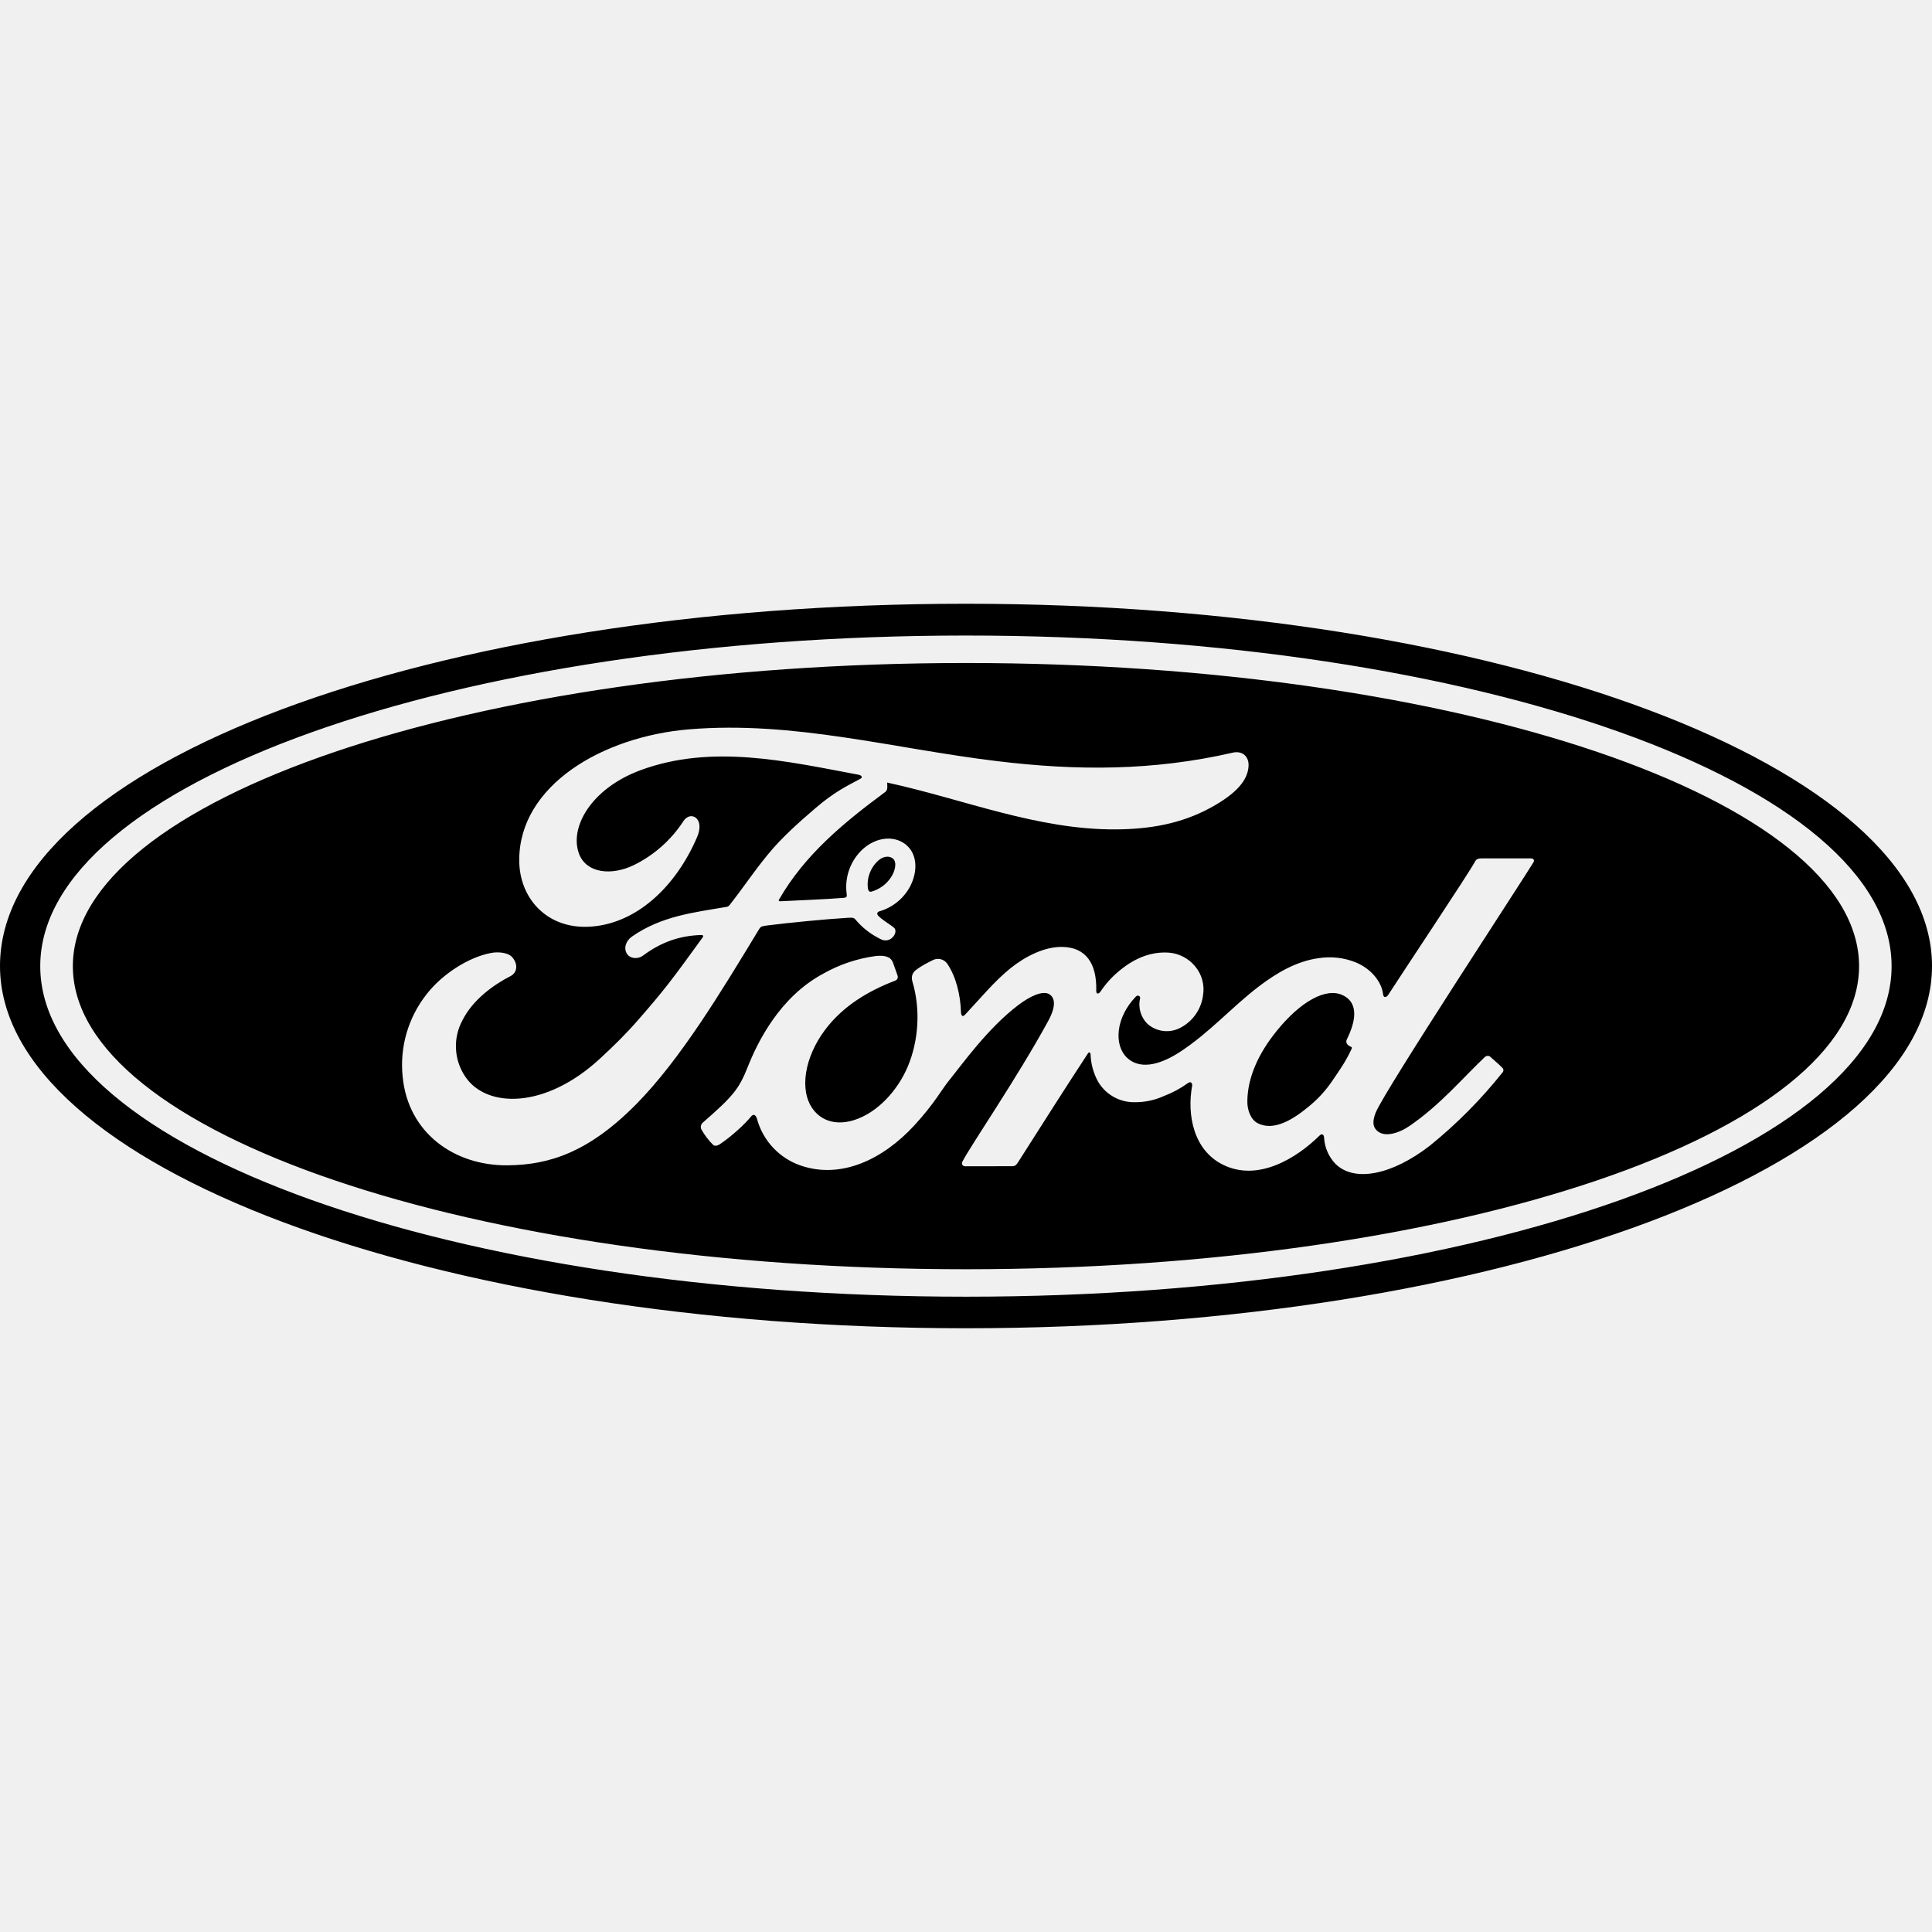
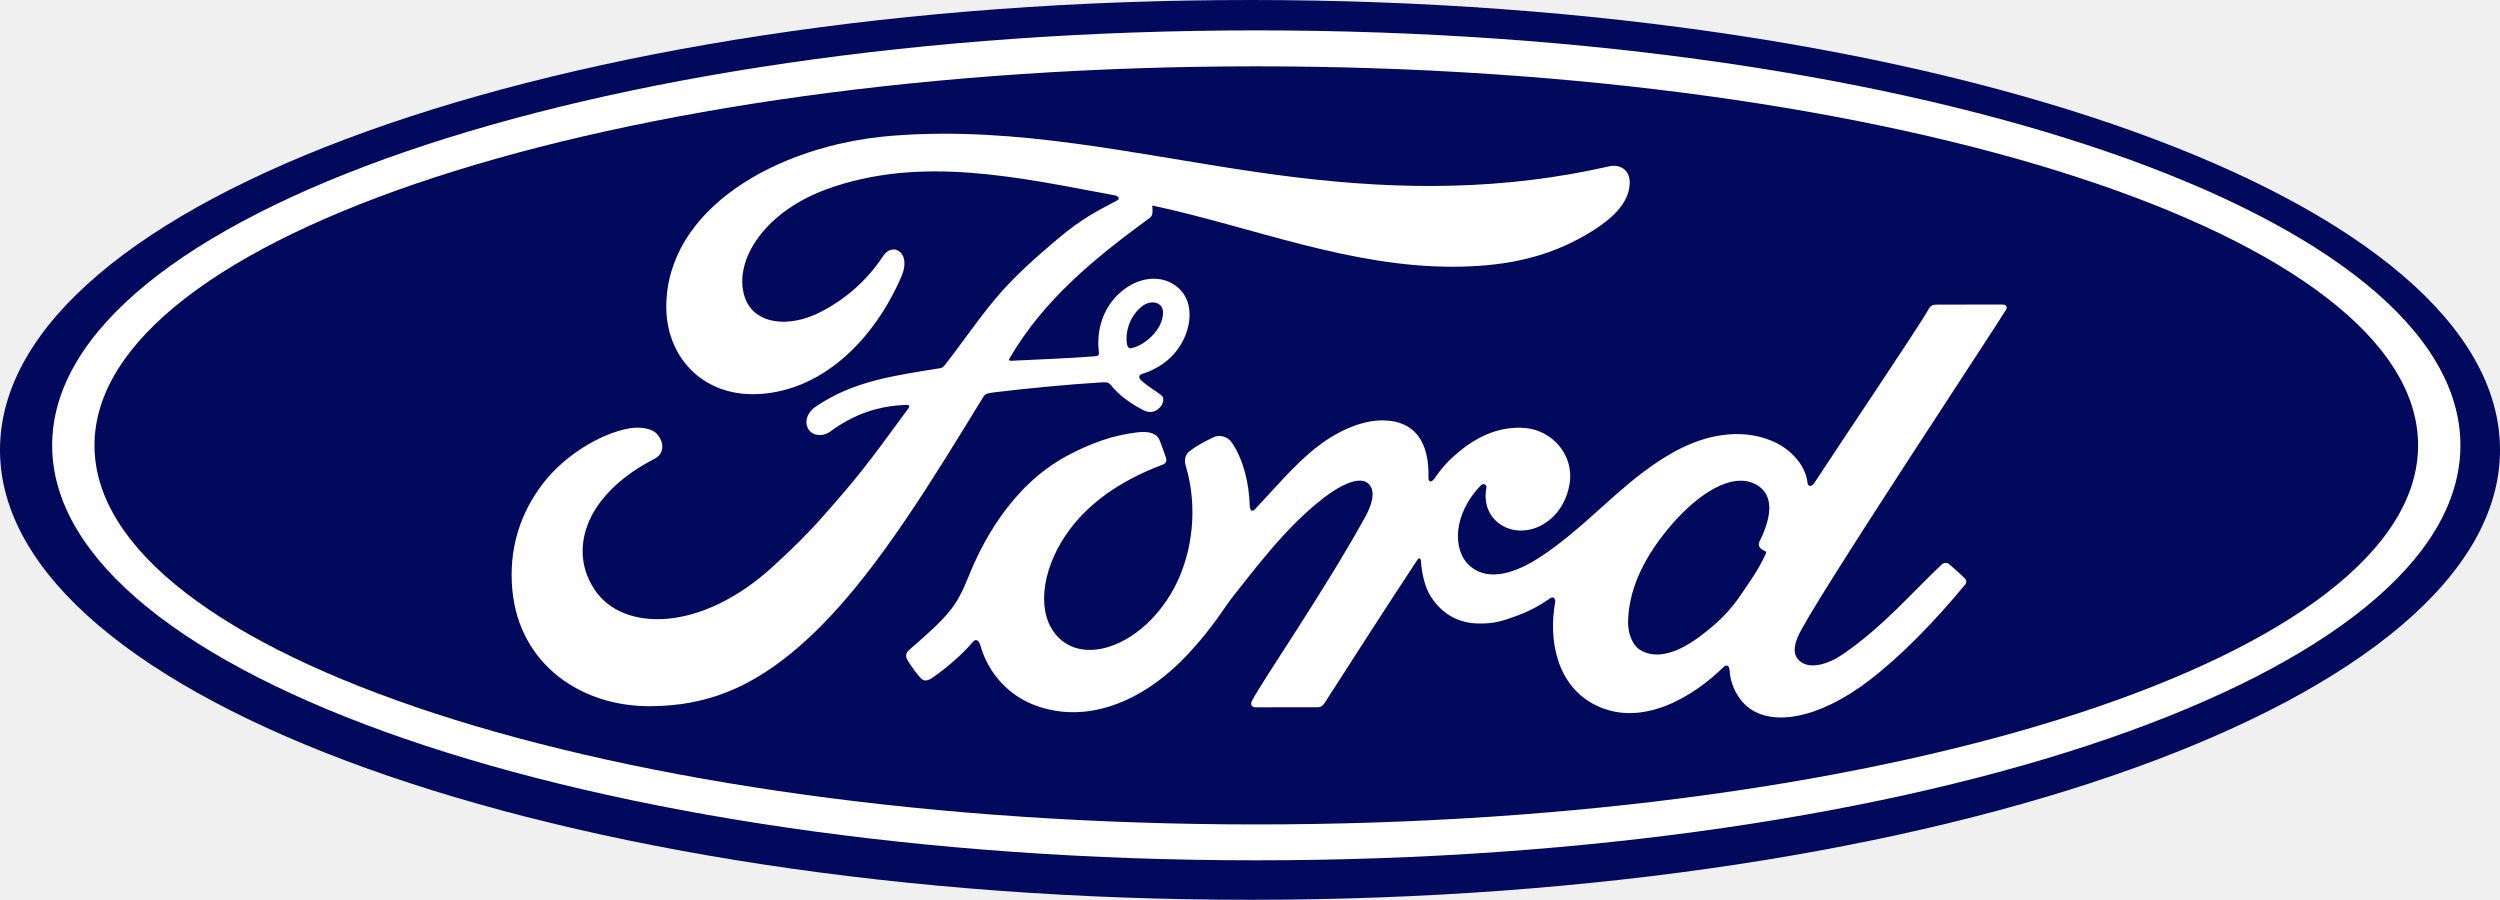
- <svg xmlns="http://www.w3.org/2000/svg" role="img" viewBox="0 0 24 24">
-   <path d="M12 8.236C5.872 8.236.905 9.93.905 12.002S5.872 15.767 12 15.767c6.127 0 11.094-1.693 11.094-3.765 0-2.073-4.967-3.766-11.094-3.766zm-5.698 6.24c-.656.005-1.233-.4-1.3-1.101a1.415 1.415 0 0 1 .294-1.02c.195-.254.525-.465.804-.517.09-.017.213-.006.264.054.079.093.056.194-.023.234-.213.109-.47.295-.597.55a.675.675 0 0 0 .034.696c.263.397.997.408 1.679-.225.169-.156.32-.304.473-.48.3-.344.4-.47.8-1.024.005-.006.006-.014.004-.018-.003-.007-.009-.01-.02-.01-.267.007-.5.087-.725.255-.065.048-.159.041-.2-.021-.046-.07-.013-.163.062-.215.363-.253.76-.298 1.166-.367 0 0 .028.002.051-.03.167-.213.292-.405.47-.621.178-.22.41-.42.586-.572.246-.212.404-.283.564-.37.043-.022-.005-.049-.018-.049-.896-.168-1.827-.386-2.717-.056-.616.23-.887.718-.757 1.045.093.231.397.27.683.13a1.55 1.55 0 0 0 .611-.544c.087-.134.27-.038.171.195-.26.611-.757 1.097-1.363 1.118-.516.016-.849-.363-.848-.831.002-.924 1.03-1.532 2.11-1.622 1.301-.108 2.533.239 3.825.395.989.12 1.938.123 2.932-.106.118-.025.2.05.193.168-.01.172-.143.337-.47.516-.373.204-.763.266-1.17.27-.984.008-1.901-.376-2.85-.582.002.041.012.091-.023.117-.525.388-1 .782-1.318 1.334-.011.013-.005.025.013.024.277-.015.525-.022.783-.042.045-.004.047-.015.043-.048a.64.64 0 0 1 .2-.558c.172-.153.387-.17.53-.06.16.126.147.353.058.523a.63.63 0 0 1-.382.31s-.03.006-.026.034c.006.043.2.151.217.18.017.027.008.07-.021.102a.123.123 0 0 1-.095.045c-.033 0-.053-.012-.096-.035a.92.92 0 0 1-.27-.217c-.024-.031-.037-.032-.099-.029-.279.017-.714.059-1.009.096-.071.008-.082.022-.096.047-.47.775-.972 1.61-1.523 2.17-.592.6-1.083.758-1.604.762zM19.05 10.71c-.091.158-1.849 2.834-1.96 3.11-.035.088-.04.155-.004.204.092.124.297.051.425-.038.381-.262.645-.58.937-.858.017-.013.046-.018.065 0 .043.04.106.091.15.137a.04.04 0 0 1 .002.057 5.873 5.873 0 0 1-.904.911c-.47.364-.939.457-1.172.224a.508.508 0 0 1-.14-.316c-.002-.057-.031-.06-.058-.034-.278.275-.76.579-1.198.362-.366-.18-.451-.618-.383-.986.001-.008-.006-.06-.051-.03a1.28 1.28 0 0 1-.3.162.853.853 0 0 1-.366.077.518.518 0 0 1-.451-.253.759.759 0 0 1-.095-.347c-.001-.011-.017-.032-.033-.005-.3.457-.579.899-.875 1.363-.016.022-.03.036-.06.037l-.587.001c-.036 0-.053-.028-.034-.063.104-.2.674-1.03 1.06-1.736.107-.194.085-.294.019-.337-.083-.054-.248.027-.387.133-.379.287-.697.735-.859.935-.095.117-.185.291-.433.56-.391.425-.91.669-1.408.5a.848.848 0 0 1-.546-.58c-.015-.052-.044-.066-.073-.032-.08.1-.245.249-.383.342-.015.011-.052.033-.084.017a.851.851 0 0 1-.152-.199.07.07 0 0 1 .016-.08c.197-.173.305-.271.391-.38.064-.08.113-.17.17-.315.12-.302.393-.866.938-1.158a1.81 1.81 0 0 1 .652-.219c.1-.01.183.002.213.08.011.033.039.105.056.158.011.032.003.057-.035.071-.32.122-.643.311-.865.61-.253.338-.321.746-.152.98.123.17.322.2.514.139.29-.092.538-.363.666-.663.138-.329.16-.717.058-1.059-.016-.059-.001-.104.037-.136.077-.063.184-.112.215-.128a.14.14 0 0 1 .182.045c.106.157.163.378.17.607.006.049.026.05.05.025.19-.202.366-.418.568-.58.185-.147.422-.267.643-.262.286.006.428.2.419.546-.001.044.03.04.051.011a1.19 1.19 0 0 1 .24-.264c.198-.163.4-.236.611-.222.26.02.468.257.425.527a.53.53 0 0 1-.281.406.362.362 0 0 1-.405-.044.336.336 0 0 1-.096-.322c.005-.025-.027-.048-.054-.02-.254.264-.273.606-.107.76.183.17.458.056.658-.075.366-.239.65-.563.979-.813.218-.166.467-.314.746-.351a.87.87 0 0 1 .454.052c.2.081.326.25.342.396.004.043.036.048.063.01.158-.246 1.005-1.517 1.075-1.65.02-.041.044-.047.089-.047h.606c.035 0 .051.02.036.047zm-2.32 2.204a.053.053 0 0 0-.003.04c.003.02.03.04.056.05.01.003.015.01.004.032-.075.16-.143.252-.237.391a1.472 1.472 0 0 1-.3.325c-.178.147-.424.307-.628.2-.09-.047-.13-.174-.127-.276.004-.288.132-.584.369-.875.288-.355.607-.539.816-.438.216.103.148.354.05.55zm-5.949-1.881a.398.398 0 0 1 .132-.345c.057-.05.133-.062.18-.022.052.045.027.157-.026.234a.43.43 0 0 1-.245.177c-.018.004-.034-.004-.041-.044zM12 7.5C5.34 7.5 0 9.497 0 12c0 2.488 5.383 4.5 12 4.5s12-2.02 12-4.5-5.383-4.5-12-4.5zm0 8.608C5.649 16.108.5 14.27.5 12.002.5 9.733 5.65 7.895 12 7.895s11.498 1.838 11.498 4.107c0 2.268-5.148 4.106-11.498 4.106z" />
+ <svg xmlns="http://www.w3.org/2000/svg" width="1000" height="359.914" version="1.1" viewBox="0 0 264.583 95.227" id="svg16">
+   <defs id="defs20" />
+   <g id="g2317">
+     <path d="M 132.292,0 C 59.2,0 -1.9786051e-4,21.282 -1.9786051e-4,47.615 c 0,26.324 59.204,47.613 132.292,47.613 73.097,0 132.292,-21.289 132.292,-47.613 C 264.584,21.281 205.39,0 132.292,0 Z" fill="#064a93" id="path2" style="fill:#00095b;fill-opacity:1;stroke-width:1" />
+     <path d="m 132.962,91.051 c -70.385,0 -127.442,-19.661 -127.442,-43.917 0,-24.258 57.058,-43.919 127.442,-43.919 70.378,0 127.432,19.659 127.432,43.919 0,24.254 -57.056,43.917 -127.432,43.917 z m 0,-84.03 c -67.912,0 -122.962,17.956 -122.962,40.114 0,22.158 55.048,40.117 122.962,40.117 67.911,0 122.952,-17.959 122.952,-40.117 0,-22.157 -55.045,-40.114 -122.952,-40.114 z" id="path6" style="fill:#ffffff;stroke-width:1" />
+     <path id="path8" style="fill:#ffffff;stroke-width:1" d="m 99.718,14.153 c -1.809,0.006 -3.626,0.076 -5.457,0.226 -12.155,1.013 -23.725,7.789 -23.746,18.077 -0.013,5.217 3.733,9.444 9.537,9.258 6.82,-0.229 12.419,-5.639 15.35,-12.46 1.112,-2.588 -0.948,-3.663 -1.928,-2.173 a 17.298,17.298 0 0 1 -6.882,6.062 c -3.209,1.556 -6.639,1.136 -7.679,-1.444 -1.462,-3.64 1.577,-9.087 8.512,-11.65 10.017,-3.672 20.498,-1.243 30.583,0.633 0.144,0 0.681,0.295 0.206,0.54 -1.806,0.975 -3.584,1.768 -6.354,4.128 -1.986,1.684 -4.586,3.926 -6.597,6.368 -1.996,2.407 -3.411,4.554 -5.283,6.934 -0.261,0.344 -0.582,0.328 -0.578,0.328 -4.563,0.763 -9.03,1.274 -13.12,4.09 -0.846,0.578 -1.213,1.604 -0.7,2.389 0.461,0.696 1.515,0.77 2.247,0.243 2.541,-1.882 5.157,-2.768 8.157,-2.85 0.131,0.008 0.194,0.029 0.231,0.109 0.023,0.045 0.009,0.14 -0.045,0.21 -4.494,6.173 -5.619,7.568 -9,11.395 -1.729,1.967 -3.43,3.627 -5.33,5.355 -7.676,7.061 -15.932,6.939 -18.894,2.512 -1.77,-2.657 -1.537,-5.446 -0.377,-7.76 1.428,-2.834 4.314,-4.911 6.714,-6.124 0.891,-0.45 1.147,-1.578 0.255,-2.606 -0.567,-0.67 -1.942,-0.789 -2.966,-0.603 -3.144,0.575 -6.859,2.928 -9.054,5.76 -2.474,3.178 -3.71,7.036 -3.295,11.366 0.745,7.813 7.242,12.326 14.618,12.274 5.869,-0.045 11.398,-1.806 18.05,-8.493 6.201,-6.236 11.851,-15.551 17.141,-24.189 0.166,-0.276 0.284,-0.424 1.088,-0.523 3.318,-0.411 8.217,-0.879 11.357,-1.059 0.698,-0.038 0.84,-0.03 1.12,0.315 0.818,1.022 2.047,1.889 3.031,2.417 0.48,0.258 0.708,0.387 1.085,0.393 0.465,0.01 0.827,-0.238 1.061,-0.5 0.333,-0.362 0.425,-0.835 0.245,-1.141 -0.188,-0.32 -2.378,-1.522 -2.443,-2.008 -0.048,-0.303 0.287,-0.376 0.287,-0.376 1.61,-0.5 3.285,-1.529 4.3,-3.454 0.997,-1.895 1.158,-4.424 -0.666,-5.83 -1.601,-1.235 -4.02,-1.04 -5.95,0.675 -1.888,1.665 -2.513,4.087 -2.258,6.21 0.046,0.368 0.027,0.492 -0.48,0.534 -2.902,0.23 -5.698,0.31 -8.808,0.473 -0.208,0.015 -0.274,-0.121 -0.153,-0.264 3.581,-6.16 8.928,-10.547 14.842,-14.867 0.392,-0.291 0.272,-0.844 0.256,-1.306 10.678,2.297 20.997,6.572 32.076,6.481 4.581,-0.037 8.967,-0.727 13.159,-3.004 3.687,-1.991 5.183,-3.833 5.293,-5.747 0.086,-1.323 -0.843,-2.159 -2.166,-1.874 -11.193,2.546 -21.871,2.518 -33.007,1.184 -12.719,-1.529 -24.924,-4.676 -37.584,-4.636 z m 22.343,17.853 c 0.262,0.014 0.506,0.101 0.704,0.269 0.59,0.499 0.311,1.744 -0.285,2.606 -0.651,0.951 -1.755,1.772 -2.762,1.972 -0.202,0.037 -0.377,-0.049 -0.46,-0.492 h -0.001 c -0.164,-1.173 0.222,-2.744 1.488,-3.851 0.396,-0.347 0.88,-0.527 1.316,-0.504 z m 89.855,0.225 c -2.035,0 -4.704,0.004 -6.825,0.004 -0.505,0 -0.766,0.061 -1.005,0.526 -0.782,1.485 -10.32,15.638 -12.096,18.388 -0.298,0.418 -0.664,0.36 -0.706,-0.117 -0.18,-1.632 -1.603,-3.508 -3.846,-4.406 -1.71,-0.687 -3.382,-0.811 -5.119,-0.583 -3.137,0.417 -5.932,2.057 -8.39,3.904 -3.703,2.789 -6.898,6.4 -11.023,9.07 -2.252,1.453 -5.335,2.72 -7.398,0.83 -1.867,-1.714 -1.657,-5.522 1.2,-8.466 0.301,-0.309 0.662,-0.051 0.605,0.226 -0.27,1.332 0.062,2.656 1.083,3.585 1.246,1.105 3.03,1.231 4.556,0.493 1.802,-0.883 2.86,-2.59 3.17,-4.528 0.477,-3.005 -1.86,-5.656 -4.782,-5.868 -2.375,-0.165 -4.652,0.653 -6.87,2.467 -1.113,0.913 -1.746,1.589 -2.707,2.943 -0.235,0.334 -0.595,0.368 -0.583,-0.125 0.111,-3.847 -1.497,-6.012 -4.71,-6.083 -2.492,-0.058 -5.157,1.28 -7.233,2.92 -2.276,1.81 -4.266,4.208 -6.399,6.462 -0.265,0.278 -0.497,0.265 -0.571,-0.274 -0.065,-2.549 -0.712,-5.018 -1.904,-6.771 -0.421,-0.61 -1.308,-0.912 -2.054,-0.5 -0.344,0.187 -1.543,0.732 -2.414,1.427 -0.433,0.353 -0.6,0.864 -0.41,1.519 1.15,3.807 0.897,8.137 -0.663,11.795 -1.433,3.348 -4.218,6.37 -7.49,7.392 -2.156,0.677 -4.398,0.346 -5.785,-1.547 -1.905,-2.612 -1.135,-7.154 1.703,-10.927 2.507,-3.32 6.13,-5.43 9.747,-6.789 0.426,-0.162 0.513,-0.432 0.393,-0.79 -0.197,-0.59 -0.51,-1.391 -0.639,-1.758 -0.331,-0.873 -1.26,-1.016 -2.393,-0.893 -2.627,0.303 -4.996,1.194 -7.337,2.435 -6.13,3.25 -9.202,9.54 -10.55,12.906 -0.648,1.615 -1.203,2.625 -1.92,3.519 -0.966,1.203 -2.179,2.297 -4.397,4.226 -0.2,0.177 -0.35,0.546 -0.182,0.888 0.227,0.465 1.38,2.077 1.706,2.221 0.361,0.176 0.78,-0.07 0.948,-0.19 1.552,-1.041 3.409,-2.692 4.318,-3.812 0.318,-0.383 0.646,-0.222 0.815,0.36 0.848,2.996 3.069,5.442 6.14,6.465 5.62,1.877 11.45,-0.84 15.85,-5.569 2.796,-3.005 3.805,-4.938 4.877,-6.252 1.816,-2.229 5.4,-7.215 9.667,-10.416 1.565,-1.18 3.418,-2.08 4.35,-1.483 0.747,0.48 0.988,1.595 -0.212,3.755 -4.35,7.867 -10.754,17.11 -11.928,19.353 -0.214,0.389 -0.027,0.694 0.384,0.694 2.277,-0.01 4.535,-0.005 6.602,-0.005 0.343,-0.016 0.498,-0.171 0.67,-0.412 3.339,-5.175 6.482,-10.103 9.85,-15.196 0.19,-0.3 0.363,-0.067 0.37,0.064 0.07,1.181 0.363,2.798 1.071,3.86 1.274,1.962 3.078,2.805 5.08,2.818 1.592,0.018 2.397,-0.222 4.114,-0.857 a 14.475,14.475 0 0 0 3.38,-1.796 c 0.503,-0.345 0.591,0.233 0.578,0.322 -0.772,4.109 0.182,8.977 4.306,10.996 4.936,2.41 10.358,-0.977 13.478,-4.034 0.305,-0.295 0.634,-0.264 0.665,0.37 0.066,1.168 0.598,2.553 1.574,3.523 2.614,2.598 7.89,1.569 13.185,-2.49 3.4,-2.597 6.957,-6.268 10.17,-10.155 0.119,-0.15 0.208,-0.393 -0.022,-0.637 -0.49,-0.507 -1.198,-1.087 -1.683,-1.534 -0.221,-0.186 -0.546,-0.133 -0.733,0.008 -3.293,3.101 -6.257,6.638 -10.543,9.563 -1.445,0.998 -3.747,1.804 -4.782,0.418 -0.403,-0.538 -0.357,-1.283 0.04,-2.26 1.251,-3.086 21.03,-32.904 22.056,-34.66 l 0.002,-0.002 c 0.176,-0.306 -0.01,-0.53 -0.4,-0.53 z m -27.715,18.642 c 0.518,-0.004 1.003,0.094 1.444,0.304 2.436,1.151 1.658,3.944 0.569,6.137 a 0.587,0.587 0 0 0 -0.044,0.452 c 0.04,0.228 0.34,0.449 0.635,0.554 0.103,0.038 0.161,0.112 0.044,0.352 -0.842,1.785 -1.614,2.814 -2.669,4.364 -0.968,1.433 -2.06,2.55 -3.384,3.626 -1.995,1.635 -4.765,3.414 -7.055,2.218 -1.018,-0.524 -1.457,-1.933 -1.437,-3.074 0.053,-3.21 1.49,-6.504 4.152,-9.742 2.637,-3.214 5.501,-5.172 7.745,-5.191 z" />
+   </g>
</svg>
